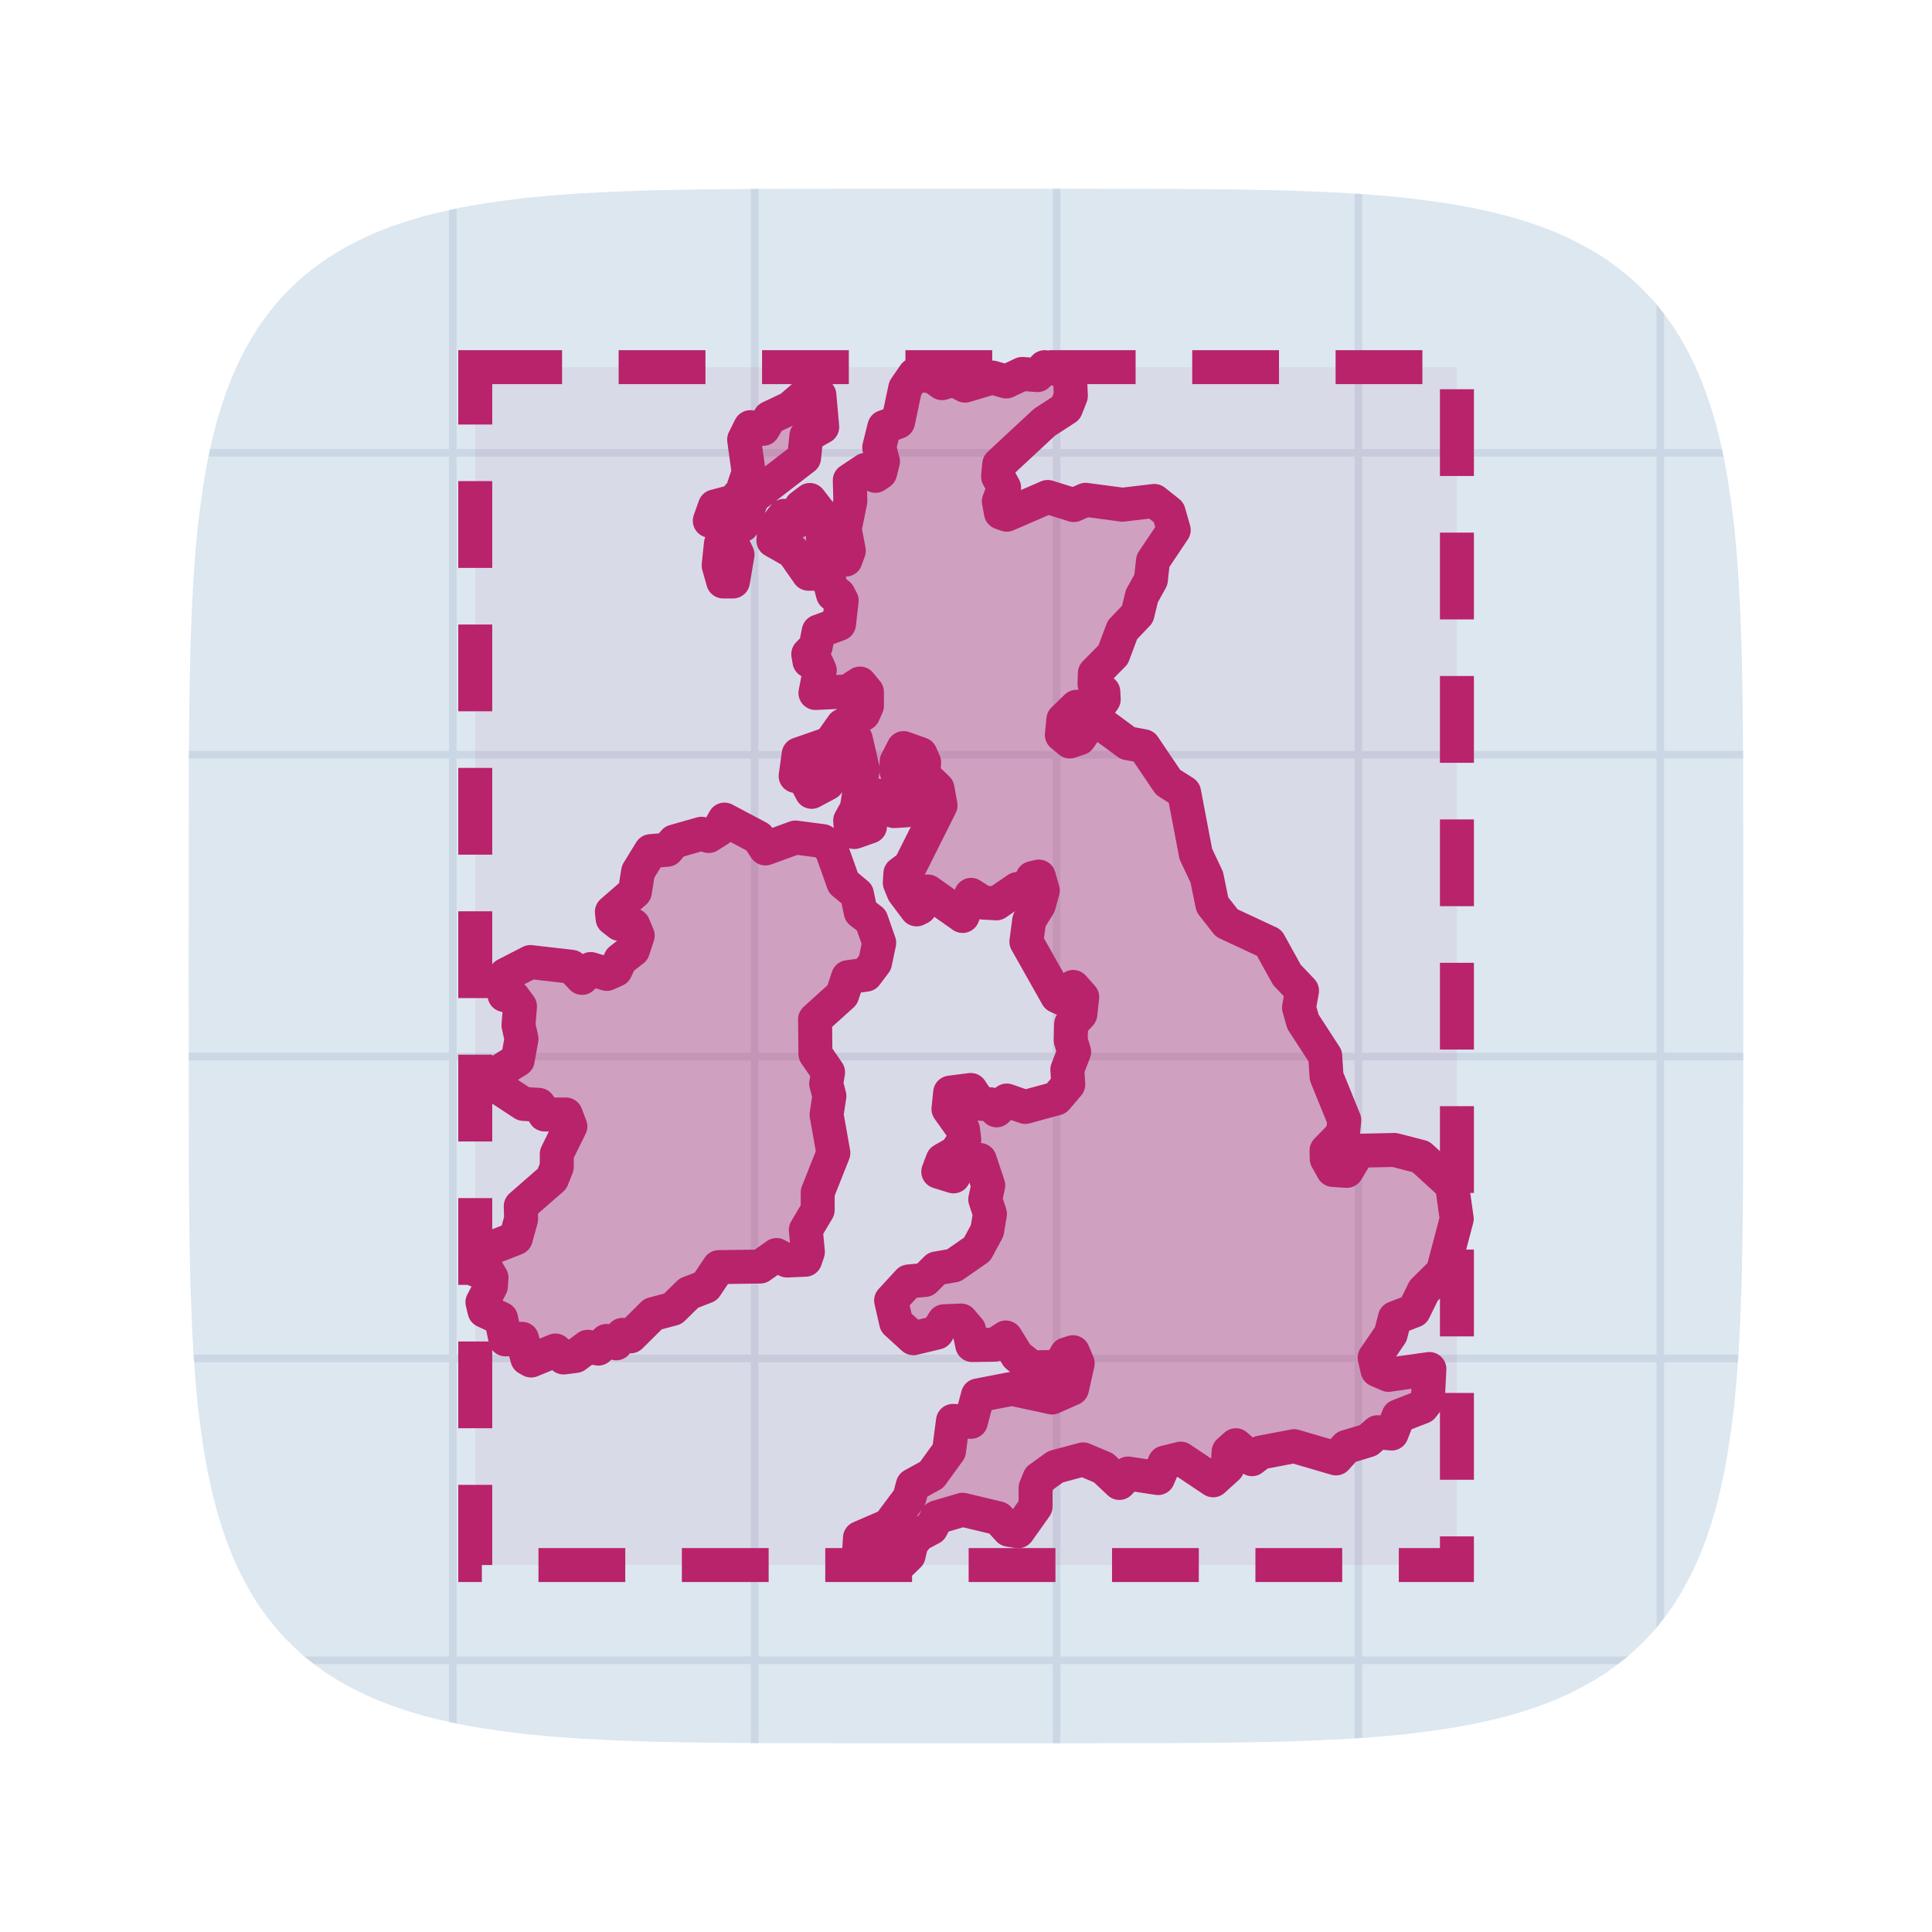
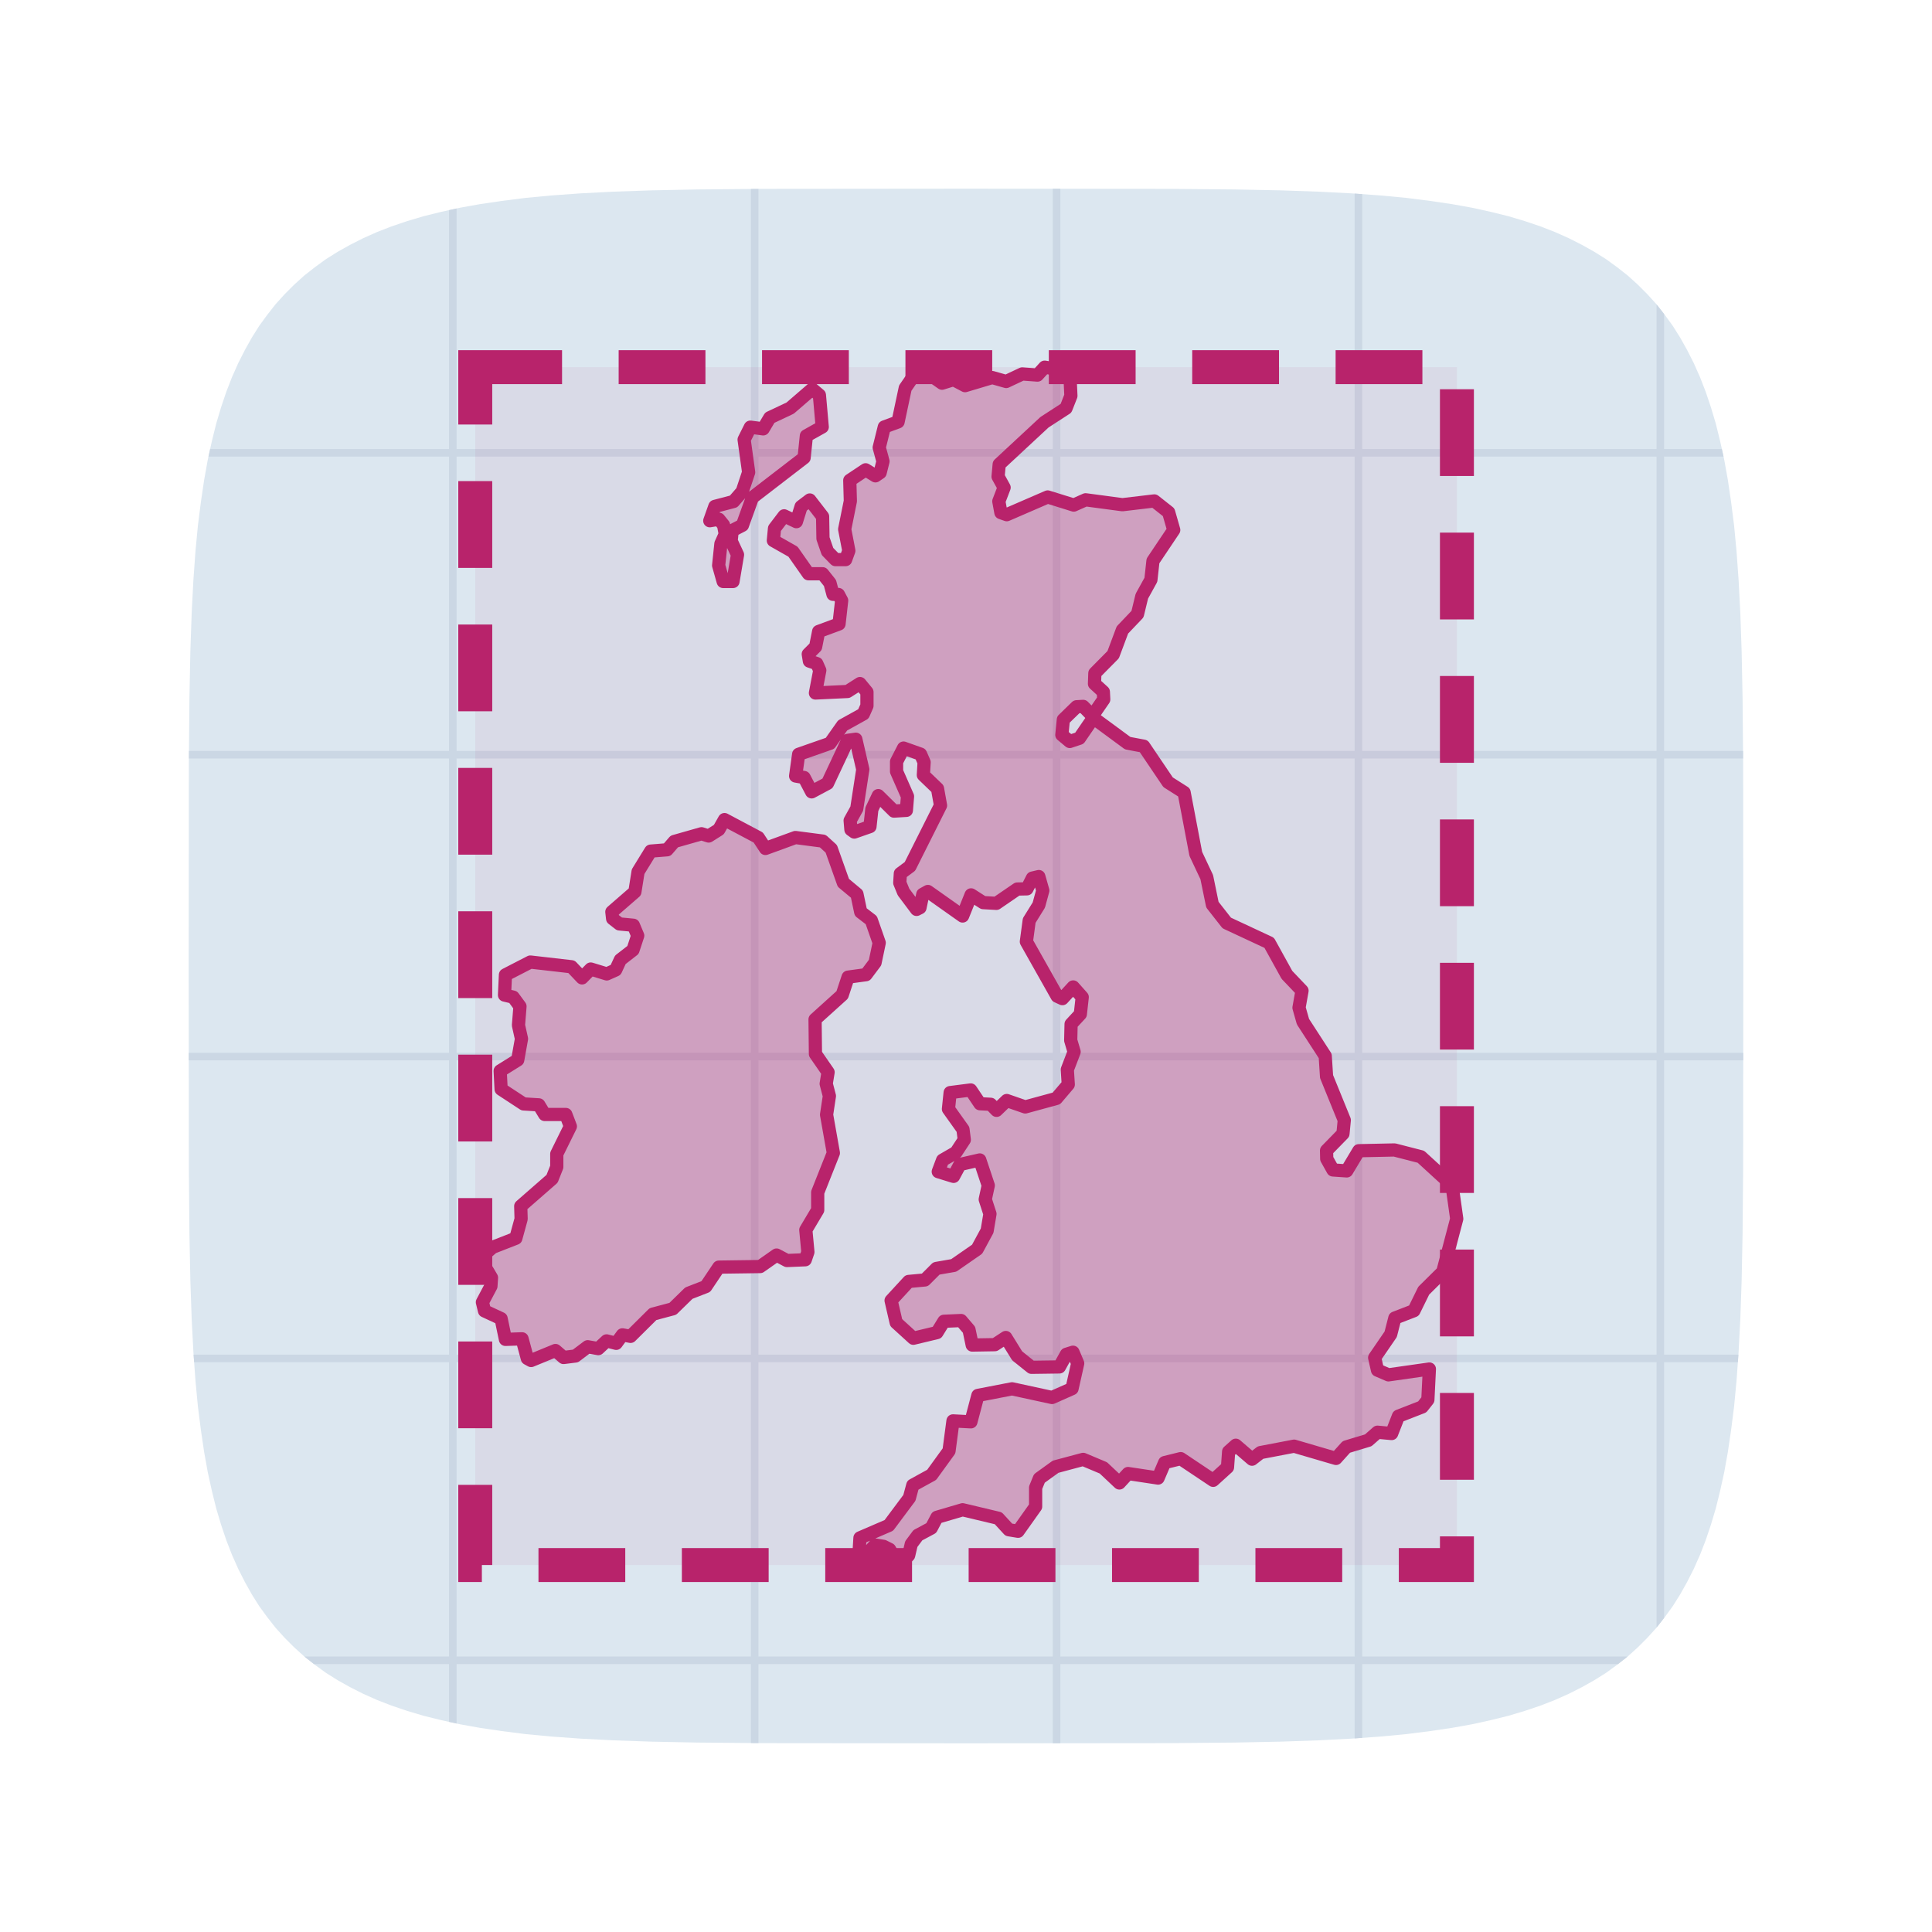
<svg xmlns="http://www.w3.org/2000/svg" xmlns:xlink="http://www.w3.org/1999/xlink" viewBox="0 0 1024 1024" width="1024" height="1024">
  <defs>
    <path id="squircle" d="M 924.0 512.0 L 923.9 619.7 L 923.6 654.0 L 923.1 679.0 L 922.4 699.2 L 921.5 716.5 L 920.4 731.8 L 919.1 745.5 L 917.5 758.1 L 915.8 769.6 L 913.9 780.2 L 911.7 790.2 L 909.4 799.5 L 906.8 808.2 L 904.0 816.5 L 901.0 824.2 L 897.7 831.6 L 894.2 838.5 L 890.5 845.1 L 886.6 851.3 L 882.3 857.2 L 877.9 862.8 L 873.1 868.1 L 868.1 873.1 L 862.8 877.9 L 857.2 882.3 L 851.3 886.6 L 845.1 890.5 L 838.5 894.2 L 831.6 897.7 L 824.2 901.0 L 816.5 904.0 L 808.2 906.8 L 799.5 909.4 L 790.2 911.7 L 780.2 913.9 L 769.6 915.8 L 758.1 917.5 L 745.5 919.1 L 731.8 920.4 L 716.5 921.5 L 699.2 922.4 L 679.0 923.1 L 654.0 923.6 L 619.7 923.9 L 512.0 924.0 L 404.3 923.9 L 370.0 923.6 L 345.0 923.1 L 324.8 922.4 L 307.5 921.5 L 292.2 920.4 L 278.5 919.1 L 265.9 917.5 L 254.4 915.8 L 243.8 913.9 L 233.8 911.7 L 224.5 909.4 L 215.8 906.8 L 207.5 904.0 L 199.8 901.0 L 192.4 897.7 L 185.5 894.2 L 178.9 890.5 L 172.7 886.6 L 166.8 882.3 L 161.2 877.9 L 155.9 873.1 L 150.9 868.1 L 146.1 862.8 L 141.7 857.2 L 137.4 851.3 L 133.5 845.1 L 129.8 838.5 L 126.3 831.6 L 123.0 824.2 L 120.0 816.5 L 117.2 808.2 L 114.6 799.5 L 112.3 790.2 L 110.1 780.2 L 108.2 769.6 L 106.5 758.1 L 104.9 745.5 L 103.6 731.8 L 102.5 716.5 L 101.6 699.2 L 100.9 679.0 L 100.4 654.0 L 100.1 619.7 L 100.0 512.0 L 100.1 404.3 L 100.4 370.0 L 100.9 345.0 L 101.6 324.8 L 102.5 307.5 L 103.6 292.2 L 104.9 278.5 L 106.5 265.9 L 108.2 254.4 L 110.1 243.8 L 112.3 233.8 L 114.6 224.5 L 117.2 215.8 L 120.0 207.5 L 123.0 199.8 L 126.3 192.4 L 129.8 185.5 L 133.5 178.9 L 137.4 172.7 L 141.7 166.8 L 146.1 161.2 L 150.9 155.9 L 155.9 150.9 L 161.2 146.1 L 166.8 141.7 L 172.7 137.4 L 178.9 133.5 L 185.5 129.8 L 192.4 126.3 L 199.8 123.0 L 207.5 120.0 L 215.8 117.2 L 224.5 114.6 L 233.8 112.3 L 243.8 110.1 L 254.4 108.2 L 265.9 106.5 L 278.5 104.9 L 292.2 103.6 L 307.5 102.5 L 324.8 101.6 L 345.0 100.9 L 370.0 100.4 L 404.3 100.1 L 512.0 100.0 L 619.7 100.1 L 654.0 100.4 L 679.0 100.9 L 699.2 101.6 L 716.5 102.5 L 731.8 103.6 L 745.5 104.9 L 758.1 106.5 L 769.6 108.2 L 780.2 110.1 L 790.2 112.3 L 799.5 114.6 L 808.2 117.2 L 816.5 120.0 L 824.2 123.0 L 831.6 126.3 L 838.5 129.8 L 845.1 133.5 L 851.3 137.4 L 857.2 141.7 L 862.8 146.1 L 868.1 150.9 L 873.1 155.9 L 877.9 161.2 L 882.3 166.8 L 886.6 172.7 L 890.5 178.9 L 894.2 185.5 L 897.7 192.4 L 901.0 199.8 L 904.0 207.5 L 906.8 215.8 L 909.4 224.5 L 911.7 233.8 L 913.9 243.8 L 915.8 254.4 L 917.5 265.9 L 919.1 278.5 L 920.4 292.2 L 921.5 307.5 L 922.4 324.8 L 923.1 345.0 L 923.6 370.0 L 923.9 404.3 Z" />
    <clipPath id="tile">
      <use xlink:href="#squircle" />
    </clipPath>
  </defs>
  <g clip-path="url(#tile)">
    <g>
      <rect x="0" y="0" width="1024" height="1024" fill="#DCE7F0" />
      <path d="M80 0V1024M240 0V1024M400 0V1024M560 0V1024M720 0V1024M880 0V1024M0 80H1024M0 240H1024M0 400H1024M0 560H1024M0 720H1024M0 880H1024" stroke="#CBD7E4" stroke-width="4" fill="none" />
-       <path d="M409.9 286.5L410.5 280.1L415.6 273.4L422.1 276.5L424.6 268.5L429.2 265.0L436.0 273.8L436.2 285.4L438.6 292.3L442.8 296.6L448.2 296.6L449.9 291.9L447.7 280.5L450.7 265.6L450.4 254.6L458.8 249.0L464.0 252.2L466.5 250.5L468.0 244.5L466.0 237.2L468.7 226.3L476.0 223.6L479.8 205.7L484.7 198.6L494.2 199.5L499.3 203.1L505.4 201.2L511.5 204.4L525.9 200.1L533.3 202.2L541.8 198.2L549.9 198.8L553.7 194.6L567.0 196.8L567.6 209.8L565.0 216.4L553.6 223.8L529.6 246.1L529.0 252.6L532.2 258.4L529.4 265.7L530.5 271.7L533.6 272.8L555.3 263.4L569.1 267.7L575.4 264.9L594.9 267.5L611.8 265.5L619.4 271.5L622.1 280.9L611.1 297.3L610.0 307.3L605.2 316.0L602.9 325.5L594.9 333.9L590.0 347.0L580.3 356.8L580.1 362.4L584.8 366.7L585.0 370.7L579.0 379.4L574.1 374.4L570.6 374.6L563.6 381.4L562.8 389.5L567.0 393.0L572.1 391.3L579.5 380.5L597.7 393.9L606.2 395.5L619.1 414.6L627.6 420.0L633.8 452.6L639.6 464.9L642.6 479.5L650.2 489.2L672.7 499.7L682.1 516.7L690.1 525.1L688.5 534.1L690.6 541.5L702.4 559.7L703.1 570.6L712.5 593.7L711.8 600.9L703.1 609.8L703.2 614.2L706.5 620.1L713.8 620.6L720.2 609.9L739.1 609.5L753.1 613.1L769.6 628.2L772.1 646.0L764.7 674.1L754.6 684.1L749.4 694.7L739.3 698.6L737.1 707.2L728.6 719.6L730.1 726.2L735.9 728.7L757.6 725.6L756.8 741.9L753.8 745.7L741.2 750.6L737.6 759.8L730.1 759.1L725.2 763.4L713.6 766.9L708.1 773.0L685.9 766.5L668.1 769.9L663.6 773.4L655.0 766.0L651.2 769.4L650.6 777.7L643.0 784.6L625.8 773.1L617.3 775.2L613.8 783.4L597.9 781.0L593.3 786.0L584.8 778.0L574.1 773.5L559.5 777.4L550.9 783.6L548.9 788.5L548.9 798.5L539.6 811.6L534.7 810.8L529.1 804.7L510.2 800.2L496.6 804.2L493.6 809.9L486.5 813.7L483.0 818.4L481.6 824.4L476.4 829.4L471.5 821.2L468.3 819.6L463.8 818.9L460.2 822.9L455.3 823.2L455.8 815.1L471.1 808.5L482.0 793.9L483.8 787.2L493.8 781.7L503.0 769.0L505.1 753.1L514.6 753.6L518.3 739.6L536.4 736.1L557.6 740.7L568.2 736.0L571.2 722.6L568.7 716.7L565.2 717.8L561.5 724.5L546.7 724.7L539.1 718.6L533.1 708.9L527.3 712.7L515.3 712.9L513.6 704.8L509.4 699.9L500.3 700.3L496.6 706.3L484.1 709.3L475.0 701.0L472.3 689.3L481.6 679.2L490.2 678.4L496.3 672.3L505.5 670.7L517.9 662.1L523.2 652.3L524.7 643.4L522.2 635.7L523.8 628.3L519.3 614.8L508.8 617.2L505.4 623.5L497.3 621.0L499.6 614.9L506.7 610.8L511.1 604.1L510.4 598.6L502.7 587.8L503.6 579.1L514.5 577.7L519.4 585.0L525.1 585.3L528.2 588.5L533.6 583.3L543.4 586.7L559.9 582.2L566.2 574.8L565.7 566.9L569.3 557.5L567.5 551.4L567.7 542.8L572.6 537.5L573.6 528.5L568.8 523.1L563.1 529.3L560.3 528.0L544.0 499.1L545.5 487.9L550.6 479.7L552.7 472.0L550.6 464.6L547.2 465.4L544.3 471.1L539.2 471.2L528.1 478.8L521.1 478.4L514.7 474.3L510.2 485.5L491.8 472.5L489.1 474.0L487.6 481.1L485.8 482.0L478.9 472.8L476.9 467.9L477.2 463.0L482.3 459.2L498.5 426.9L496.9 418.0L489.4 410.8L489.8 404.0L487.9 399.7L478.9 396.5L475.2 403.7L475.2 408.9L481.0 422.1L480.4 429.5L473.8 429.9L465.5 421.7L462.1 428.9L461.1 438.1L452.8 441.0L451.0 439.7L450.6 434.9L454.1 428.6L457.3 407.8L453.6 391.8L449.3 392.4L438.6 415.2L430.2 419.7L426.2 412.1L421.7 411.3L423.3 399.8L439.9 394.0L446.6 384.5L457.6 378.4L459.5 374.1L459.5 366.8L455.8 362.3L449.2 366.5L432.2 367.3L434.5 355.3L432.9 351.7L429.0 350.4L428.4 346.7L432.3 342.8L433.9 334.7L444.7 330.7L446.1 318.3L444.4 315.1L441.5 315.0L439.9 309.0L436.0 304.1L428.5 304.1L420.3 292.4L409.9 286.5ZM251.9 669.0L261.1 661.1L273.4 656.3L276.2 646.1L276.0 639.3L292.6 624.8L295.1 618.5L295.1 611.6L302.3 597.0L299.9 590.7L288.7 590.7L285.6 585.6L277.5 585.1L265.6 577.3L265.1 567.6L274.4 561.8L276.4 550.6L274.8 543.4L275.6 533.4L272.0 528.5L267.4 527.4L267.9 516.7L281.1 509.9L302.9 512.4L308.5 518.3L313.1 513.6L321.6 516.2L326.3 514.1L328.8 508.7L335.5 503.5L338.0 495.9L335.7 490.4L328.3 489.7L324.7 486.9L324.3 483.3L336.5 472.7L338.2 462.0L344.9 451.1L353.6 450.4L357.4 446.0L371.8 441.9L375.6 443.1L381.0 439.7L384.0 434.4L401.9 443.9L405.7 449.7L421.6 443.9L436.1 445.8L440.6 449.9L447.0 467.9L454.2 473.9L456.2 483.4L461.8 487.7L466.0 499.7L463.8 510.2L459.0 516.6L449.5 517.9L446.4 527.3L432.0 540.3L432.2 558.6L438.9 568.3L437.9 574.4L439.6 580.9L438.1 590.8L441.7 611.1L433.4 632.0L433.4 641.3L427.1 651.9L428.2 663.6L426.8 667.7L417.1 668.1L411.6 665.2L402.9 671.3L381.0 671.6L374.1 681.9L365.1 685.4L356.6 693.7L346.1 696.5L334.2 708.3L329.9 707.5L326.6 712.0L321.5 710.7L317.1 714.8L311.5 713.8L305.0 718.7L298.7 719.5L294.4 715.8L281.5 721.1L279.5 720.0L276.7 709.6L267.9 709.9L265.6 698.9L256.8 694.8L255.7 690.2L260.2 681.7L260.5 677.2L258.2 673.3L252.6 673.3L251.9 669.0ZM376.2 276.0L378.9 268.4L388.8 265.8L393.4 260.5L396.8 250.3L394.4 233.0L397.7 226.4L404.5 227.3L408.0 221.4L418.8 216.3L430.5 206.2L434.3 209.4L435.8 226.3L427.4 231.0L426.2 242.6L398.8 263.7L393.5 278.4L388.1 281.2L387.5 286.7L390.9 294.0L388.5 308.2L383.3 308.2L380.9 299.7L382.1 288.2L384.4 283.1L383.5 278.3L381.0 275.2L376.2 276.0Z" fill="#B8236B" fill-opacity="0.32" stroke="#B8236B" stroke-width="18" stroke-linejoin="round" fill-rule="evenodd" />
+       <path d="M409.9 286.5L410.5 280.1L415.6 273.4L422.1 276.5L424.6 268.5L429.2 265.0L436.0 273.8L436.2 285.4L438.6 292.3L442.8 296.6L448.2 296.6L449.9 291.9L447.7 280.5L450.7 265.6L450.4 254.6L458.8 249.0L464.0 252.2L466.5 250.5L468.0 244.5L466.0 237.2L468.7 226.3L476.0 223.6L479.8 205.7L484.7 198.6L494.2 199.5L499.3 203.1L505.4 201.2L511.5 204.4L525.9 200.1L533.3 202.2L541.8 198.2L549.9 198.8L553.7 194.6L567.0 196.8L567.6 209.8L565.0 216.4L553.6 223.8L529.6 246.1L529.0 252.6L532.2 258.4L529.4 265.7L530.5 271.7L533.6 272.8L555.3 263.4L569.1 267.7L575.4 264.9L594.9 267.5L611.8 265.5L619.4 271.5L622.1 280.9L611.1 297.3L610.0 307.3L605.2 316.0L602.9 325.5L594.9 333.9L590.0 347.0L580.3 356.8L580.1 362.4L584.8 366.7L585.0 370.7L579.0 379.4L574.1 374.4L570.6 374.6L563.6 381.4L562.8 389.5L567.0 393.0L572.1 391.3L579.5 380.5L597.7 393.9L606.2 395.5L619.1 414.6L627.6 420.0L633.8 452.6L639.6 464.9L642.6 479.5L650.2 489.2L672.7 499.7L682.1 516.7L690.1 525.1L688.5 534.1L690.6 541.5L702.4 559.7L703.1 570.6L712.5 593.7L711.8 600.9L703.1 609.8L703.2 614.2L706.5 620.1L713.8 620.6L720.2 609.9L739.1 609.5L753.1 613.1L769.6 628.2L772.1 646.0L764.7 674.1L754.6 684.1L749.4 694.7L739.3 698.6L737.1 707.2L728.6 719.6L730.1 726.2L735.9 728.7L757.6 725.6L756.8 741.9L753.8 745.7L741.2 750.6L737.6 759.8L730.1 759.1L725.2 763.4L713.6 766.9L708.1 773.0L685.9 766.5L668.1 769.9L663.6 773.4L655.0 766.0L651.2 769.4L650.6 777.7L643.0 784.6L625.8 773.1L617.3 775.2L613.8 783.4L597.9 781.0L593.3 786.0L584.8 778.0L574.1 773.5L559.5 777.4L550.9 783.6L548.9 788.5L548.9 798.5L539.6 811.6L534.7 810.8L529.1 804.7L510.2 800.2L496.6 804.2L493.6 809.9L486.5 813.7L483.0 818.4L481.6 824.4L476.4 829.4L471.5 821.2L468.3 819.6L463.8 818.9L460.2 822.9L455.3 823.2L455.8 815.1L471.1 808.5L482.0 793.9L483.8 787.2L493.8 781.7L503.0 769.0L505.1 753.1L514.6 753.6L518.3 739.6L536.4 736.1L557.6 740.7L568.2 736.0L571.2 722.6L568.7 716.7L565.2 717.8L561.5 724.5L546.7 724.7L539.1 718.6L533.1 708.9L527.3 712.7L515.3 712.9L513.6 704.8L509.4 699.9L500.3 700.3L496.6 706.3L484.1 709.3L475.0 701.0L472.3 689.3L481.6 679.2L490.2 678.4L496.3 672.3L505.5 670.7L517.9 662.1L523.2 652.3L524.7 643.4L522.2 635.7L523.8 628.3L519.3 614.8L508.8 617.2L505.4 623.5L497.3 621.0L499.6 614.9L506.7 610.8L511.1 604.1L510.4 598.6L502.7 587.8L503.6 579.1L514.5 577.7L519.4 585.0L525.1 585.3L528.2 588.5L533.6 583.3L543.4 586.7L559.9 582.2L566.2 574.8L565.7 566.9L569.3 557.5L567.5 551.4L567.7 542.8L572.6 537.5L573.6 528.5L568.8 523.1L563.1 529.3L560.3 528.0L544.0 499.1L545.5 487.9L550.6 479.7L552.7 472.0L550.6 464.6L547.2 465.4L544.3 471.1L539.2 471.2L528.1 478.8L521.1 478.4L514.7 474.3L510.2 485.5L491.8 472.5L489.1 474.0L487.6 481.1L485.8 482.0L478.9 472.8L476.9 467.9L477.2 463.0L482.3 459.2L498.5 426.9L496.9 418.0L489.4 410.8L489.8 404.0L487.9 399.7L478.9 396.5L475.2 403.7L475.2 408.9L481.0 422.1L480.4 429.5L473.8 429.9L465.5 421.7L462.1 428.9L461.1 438.1L452.8 441.0L451.0 439.7L450.6 434.9L454.1 428.6L457.3 407.8L453.6 391.8L449.3 392.4L438.6 415.2L430.2 419.7L426.2 412.1L421.7 411.3L423.3 399.8L439.9 394.0L446.6 384.5L457.6 378.4L459.5 374.1L459.5 366.8L455.8 362.3L449.2 366.5L432.2 367.3L434.5 355.3L432.9 351.7L429.0 350.4L428.4 346.7L432.3 342.8L433.9 334.7L444.7 330.7L446.1 318.3L444.4 315.1L441.5 315.0L439.9 309.0L436.0 304.1L428.5 304.1L420.3 292.4L409.9 286.5ZM251.9 669.0L261.1 661.1L273.4 656.3L276.2 646.1L276.0 639.3L292.6 624.8L295.1 618.5L295.1 611.6L302.3 597.0L299.9 590.7L288.7 590.7L285.6 585.6L277.5 585.1L265.6 577.3L265.1 567.6L274.4 561.8L276.4 550.6L274.8 543.4L275.6 533.4L272.0 528.5L267.4 527.4L267.9 516.7L281.1 509.9L302.9 512.4L308.5 518.3L313.1 513.6L321.6 516.2L326.3 514.1L328.8 508.7L335.5 503.5L338.0 495.9L335.7 490.4L328.3 489.7L324.7 486.9L324.3 483.3L336.5 472.7L338.2 462.0L344.9 451.1L353.6 450.4L357.4 446.0L371.8 441.9L375.6 443.1L381.0 439.7L384.0 434.4L401.9 443.9L405.7 449.7L421.6 443.9L436.1 445.8L440.6 449.9L447.0 467.9L454.2 473.9L456.2 483.4L461.8 487.7L466.0 499.7L463.8 510.2L459.0 516.6L449.5 517.9L446.4 527.3L432.0 540.3L432.2 558.6L438.9 568.3L437.9 574.4L439.6 580.9L438.1 590.8L441.7 611.1L433.4 632.0L433.4 641.3L427.1 651.9L428.2 663.6L426.8 667.7L417.1 668.1L411.6 665.2L402.9 671.3L381.0 671.6L374.1 681.9L365.1 685.4L356.6 693.7L346.1 696.5L334.2 708.3L329.9 707.5L326.6 712.0L321.5 710.7L317.1 714.8L311.5 713.8L305.0 718.7L298.7 719.5L294.4 715.8L281.5 721.1L279.5 720.0L276.7 709.6L267.9 709.9L265.6 698.9L256.8 694.8L255.7 690.2L260.2 681.7L260.5 677.2L258.2 673.3L252.6 673.3L251.9 669.0ZM376.2 276.0L378.9 268.4L388.8 265.8L393.4 260.5L396.8 250.3L394.4 233.0L397.7 226.4L404.5 227.3L408.0 221.4L418.8 216.3L430.5 206.2L434.3 209.4L435.8 226.3L427.4 231.0L426.2 242.6L398.8 263.7L393.5 278.4L388.1 281.2L387.5 286.7L390.9 294.0L388.5 308.2L383.3 308.2L380.9 299.7L382.1 288.2L384.4 283.1L383.5 278.3L381.0 275.2L376.2 276.0Z" fill="#B8236B" fill-opacity="0.32" stroke="#B8236B" stroke-width="7" stroke-linejoin="round" fill-rule="evenodd" />
      <rect x="251.9" y="194.6" width="520.3" height="634.9" fill="rgba(184,35,107,0.07)" stroke="#B8236B" stroke-width="18" stroke-dasharray="46 30" />
    </g>
  </g>
</svg>
